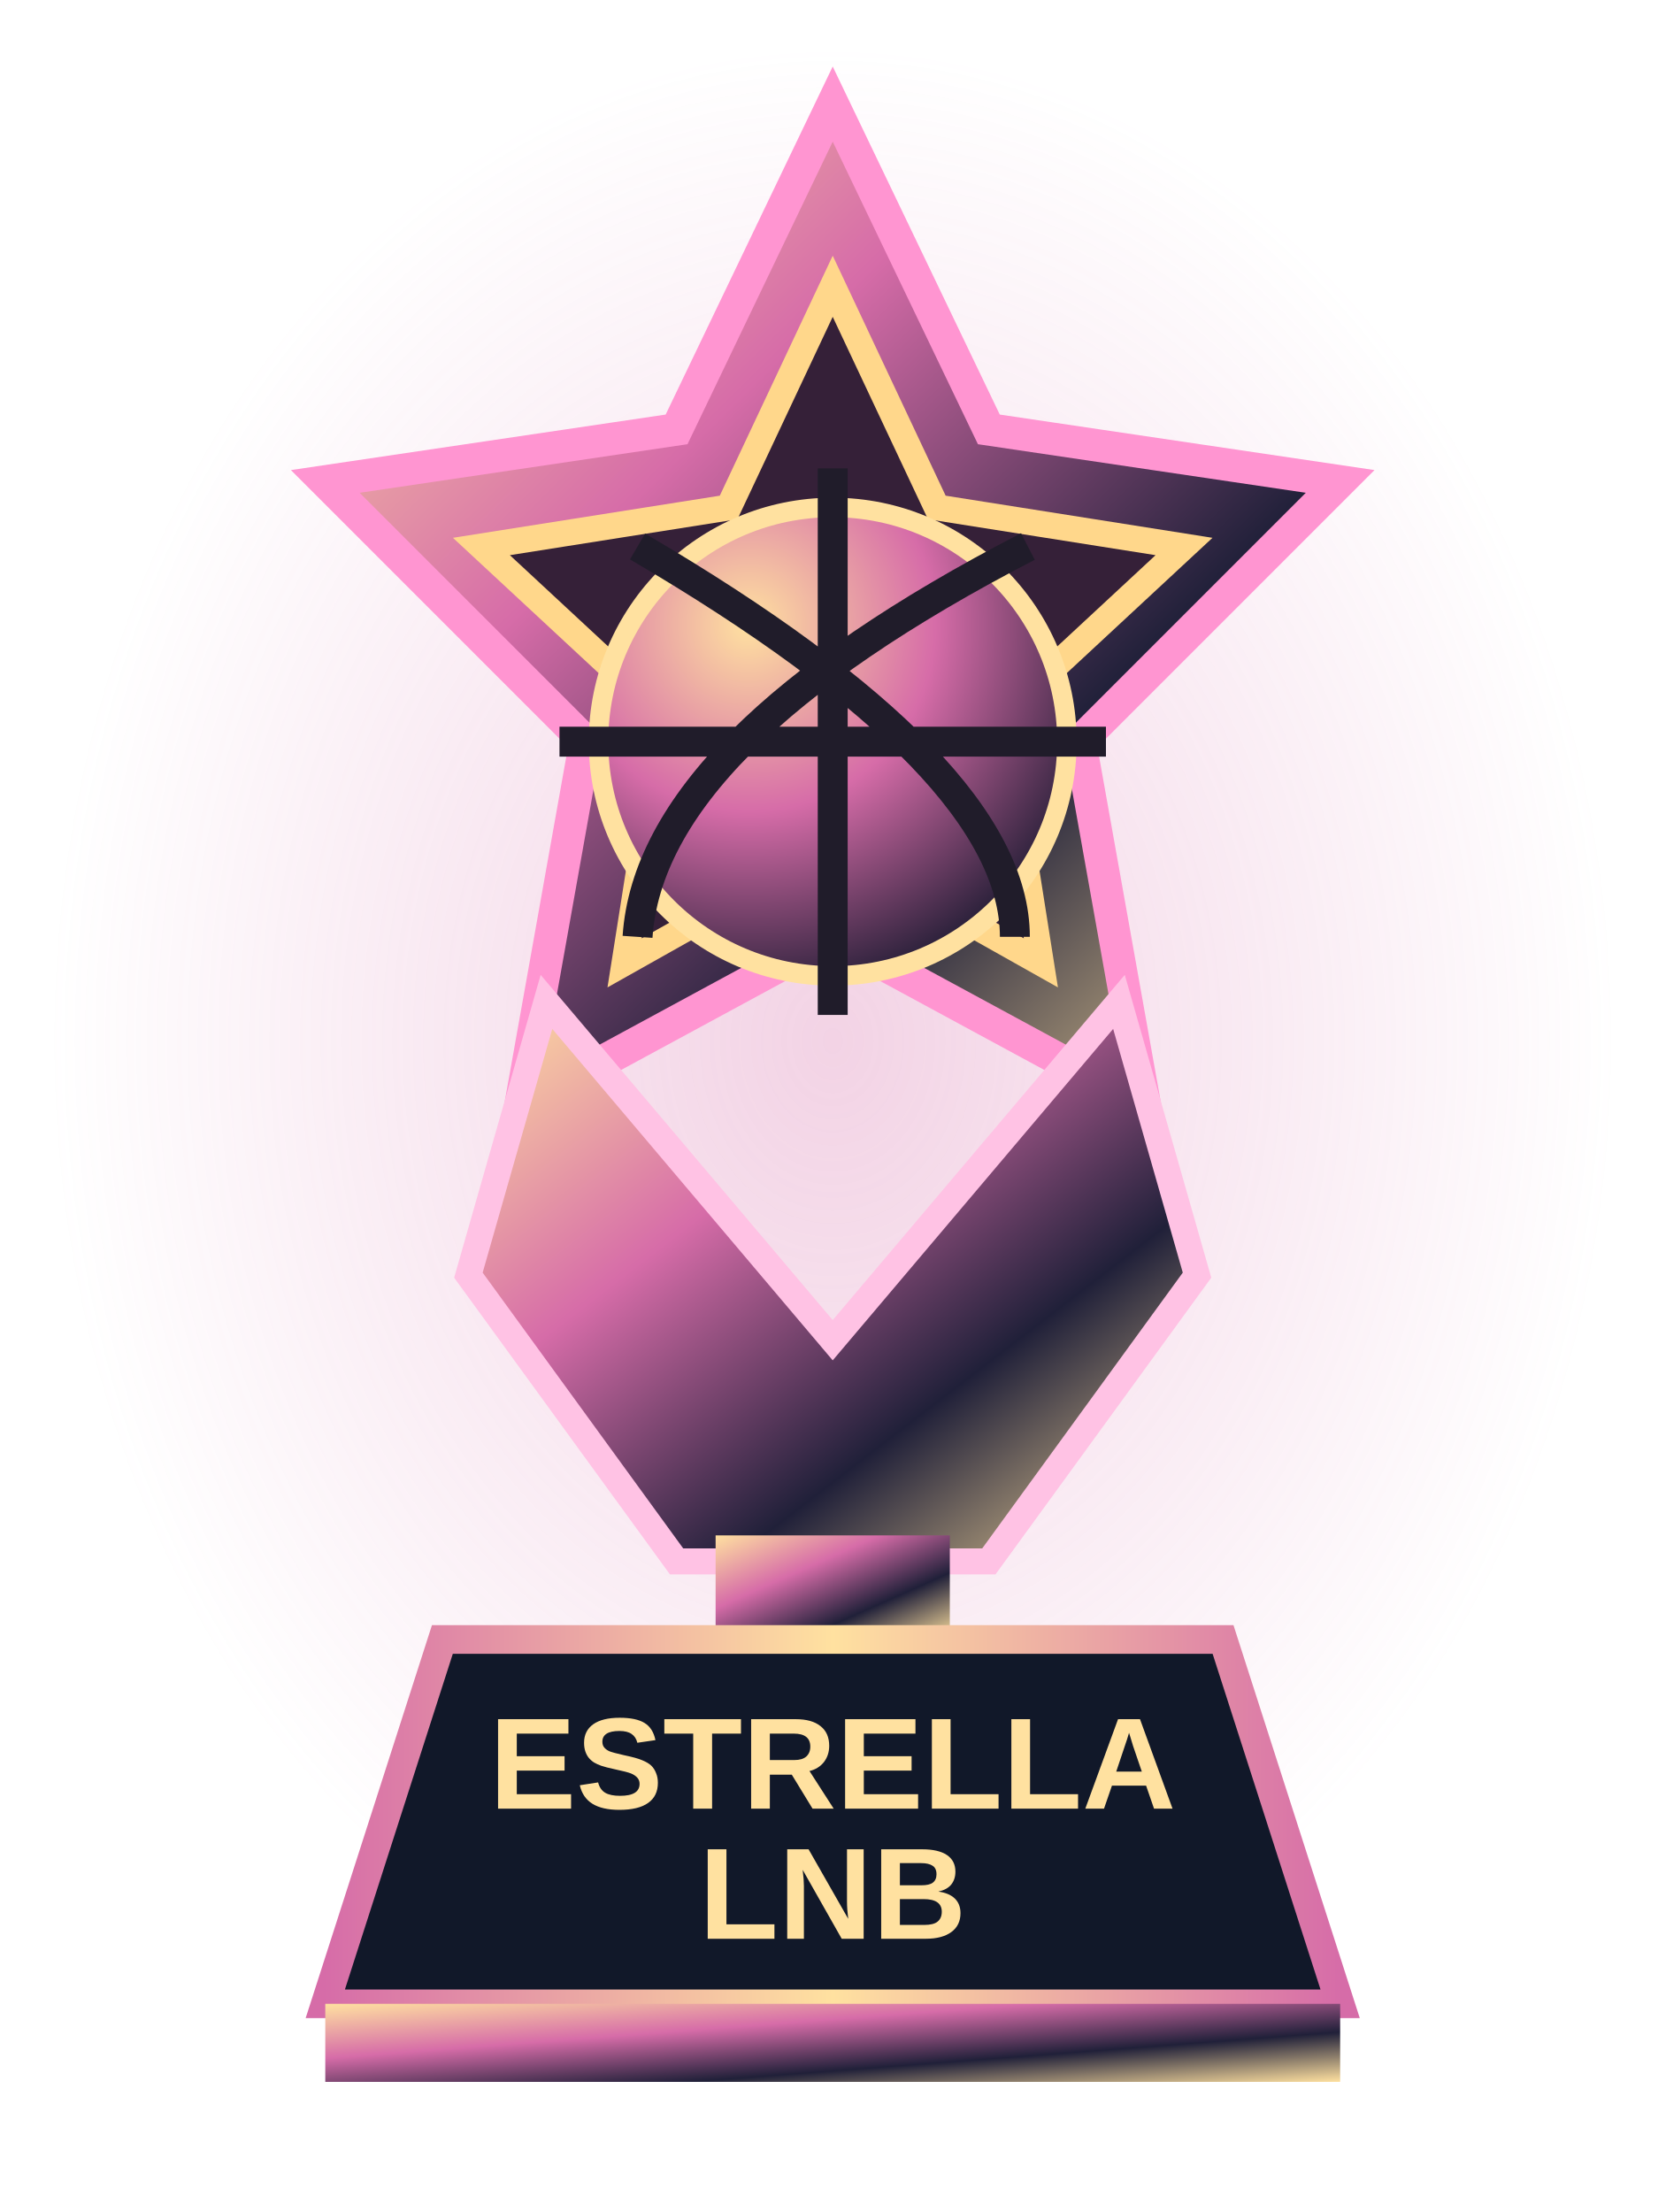
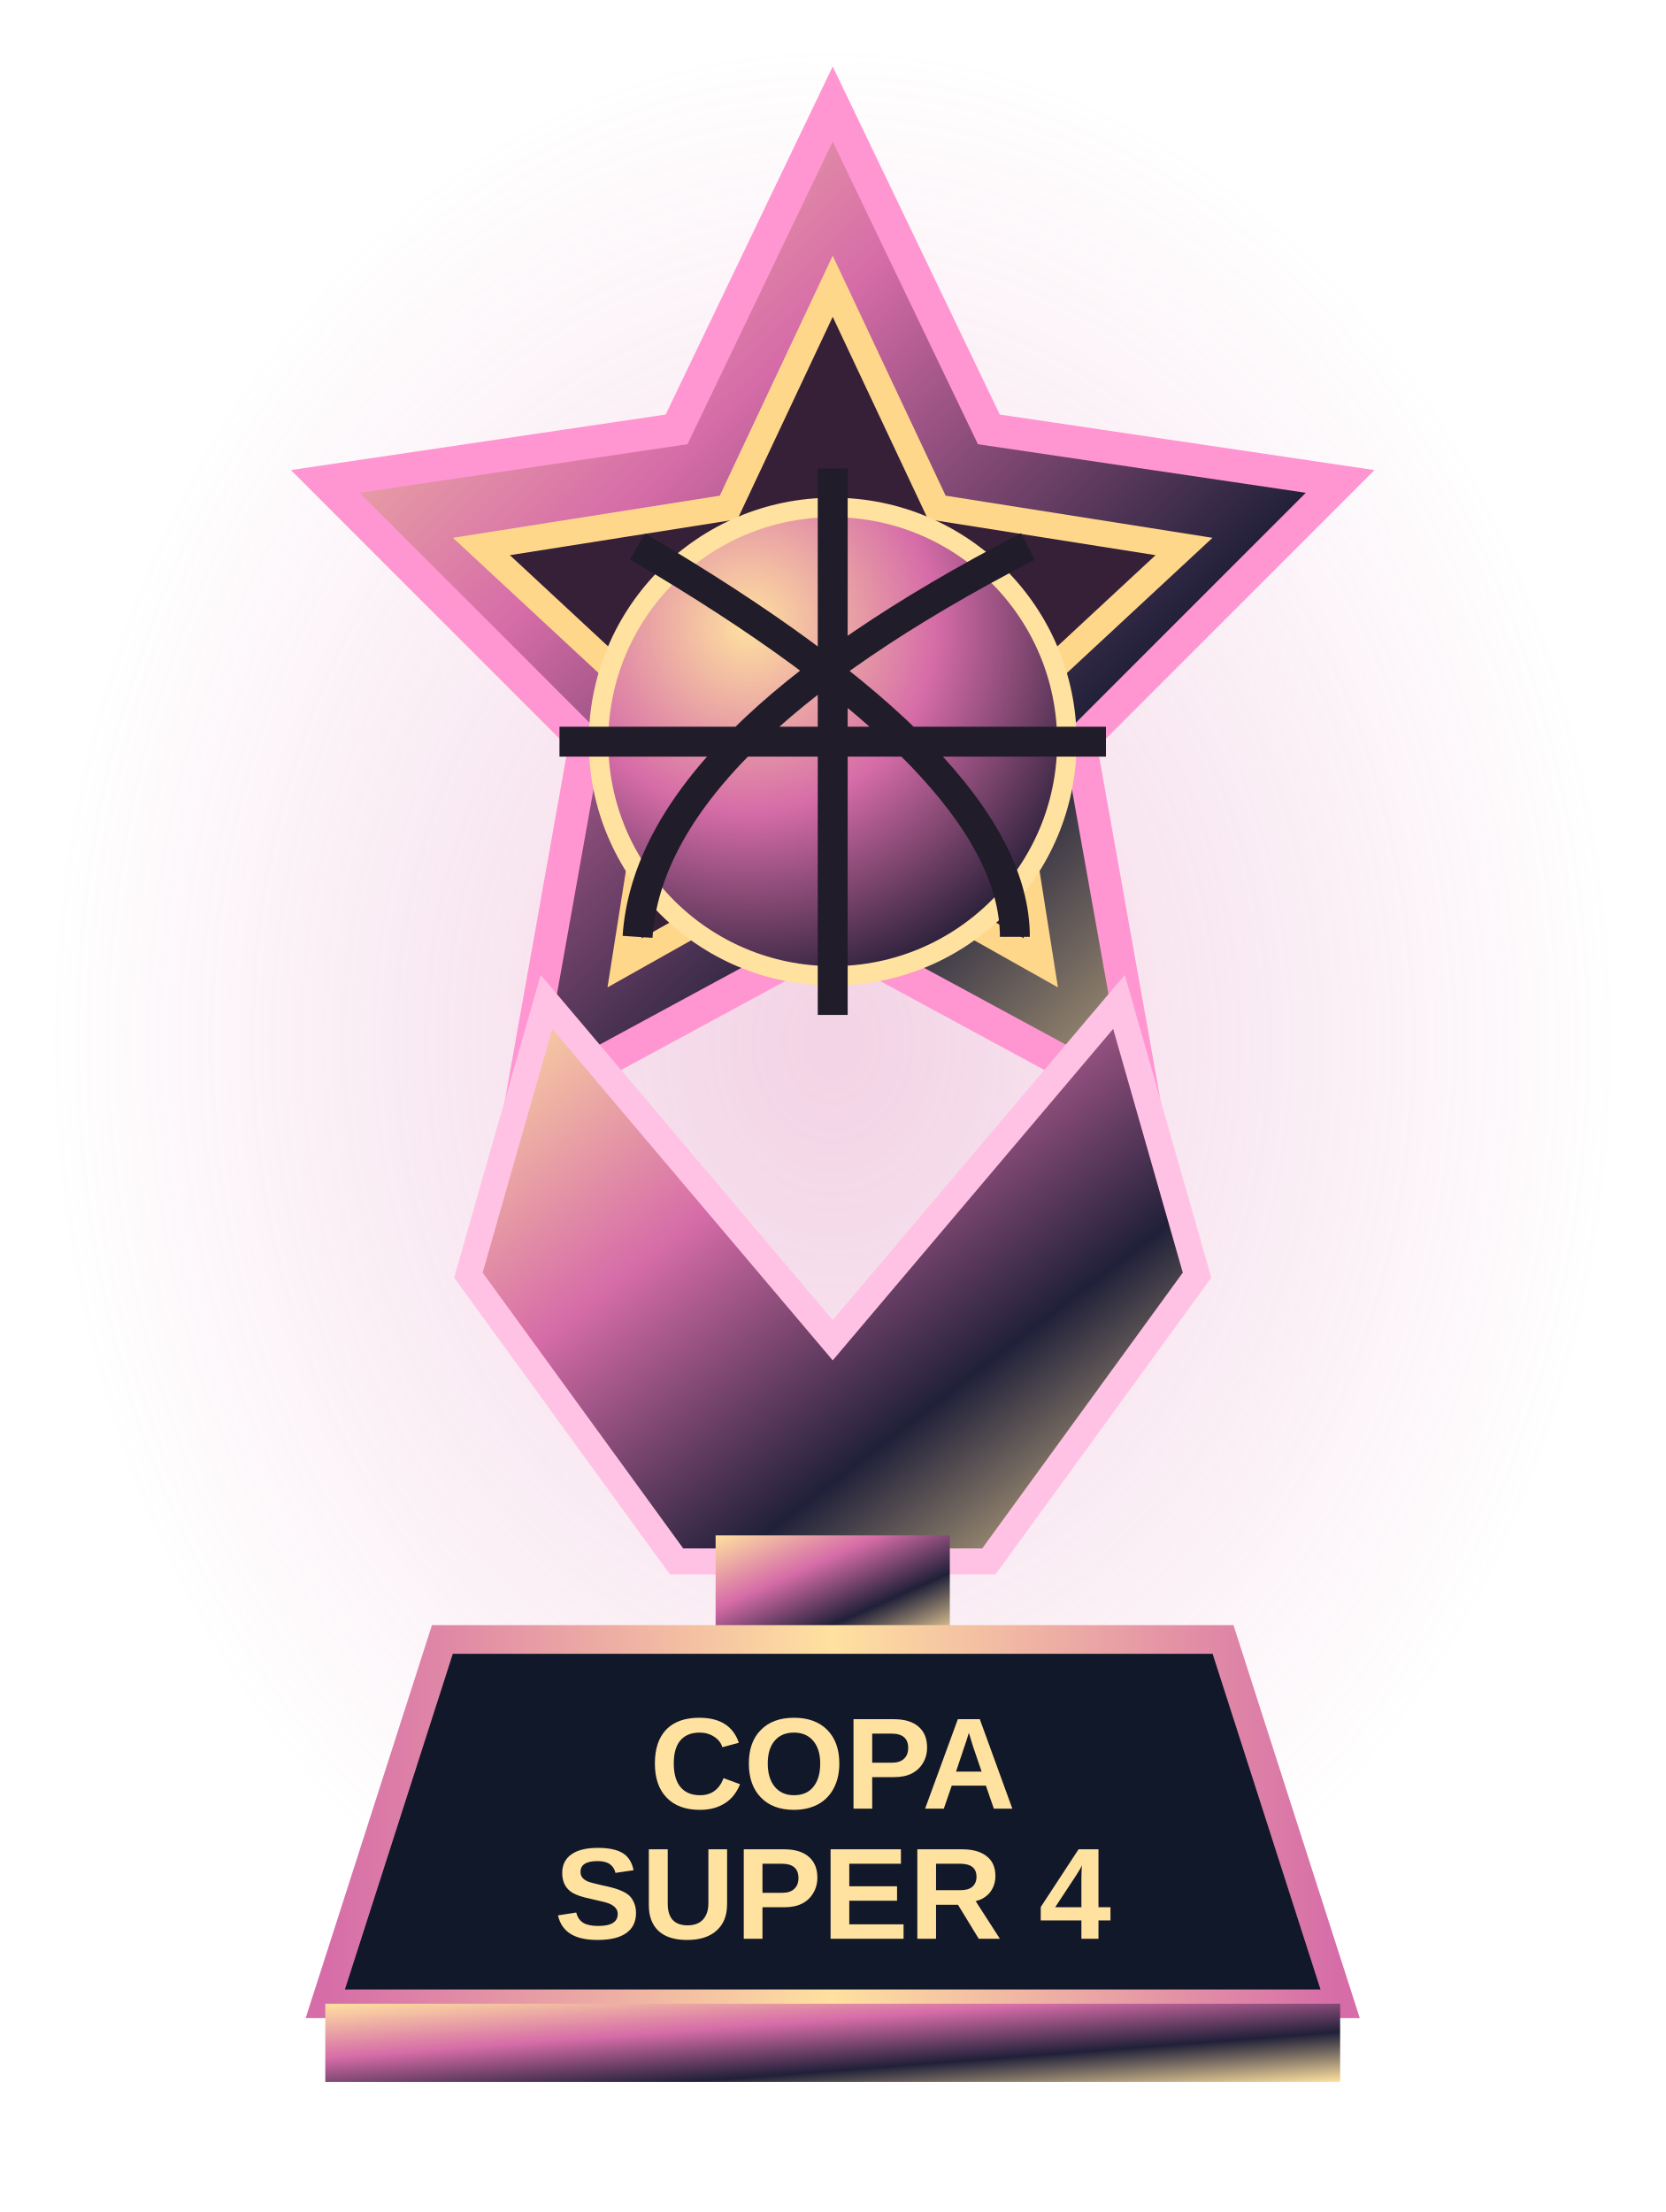
<svg xmlns="http://www.w3.org/2000/svg" viewBox="0 0 128 170">
  <defs>
    <linearGradient id="metal" x1="0" y1="0" x2="1" y2="1">
      <stop stop-color="#ffe1a0" />
      <stop offset=".35" stop-color="#d66ca8" />
      <stop offset=".68" stop-color="#202039" />
      <stop offset="1" stop-color="#ffe1a0" />
    </linearGradient>
    <linearGradient id="shine" x1="0" y1="0" x2="1" y2="0">
      <stop stop-color="#d66ca8" />
      <stop offset=".5" stop-color="#ffe1a0" />
      <stop offset="1" stop-color="#d66ca8" />
    </linearGradient>
    <radialGradient id="ball" cx=".32" cy=".25" r=".8">
      <stop stop-color="#ffe1a0" />
      <stop offset=".5" stop-color="#d66ca8" />
      <stop offset="1" stop-color="#292039" />
    </radialGradient>
    <radialGradient id="glow">
      <stop stop-color="#d66ca8" stop-opacity=".3" />
      <stop offset="1" stop-color="#d66ca8" stop-opacity="0" />
    </radialGradient>
  </defs>
  <ellipse cx="64" cy="80" rx="60" ry="76" fill="url(#glow)" />
  <path d="m64 8 12 25 27 4-20 20 5 28-24-13-24 13 5-28-20-20 27-4z" fill="url(#metal)" stroke="#ff95d1" stroke-width="2.5" />
  <path d="m64 22 8 17 19 3-14 13 3 19-16-9-16 9 3-19-14-13 19-3z" fill="#352038" stroke="#ffd78b" stroke-width="2" />
  <path d="M42 77 36 98l16 22h24l16-22-6-21-22 26Z" fill="url(#metal)" stroke="#ffc2e4" stroke-width="2" />
  <circle cx="64" cy="57" r="18" fill="url(#ball)" stroke="#ffe1a0" stroke-width="1.5" />
  <g fill="none" stroke="#201c2a" stroke-width="2.3">
    <path d="M43 49h42M64 28v42M49 34q29 17 29 30M79 34Q50 49 49 64" transform="translate(0 8)" />
  </g>
  <path d="M55 118h18v8H55Z" fill="url(#metal)" />
  <path d="M34 126h60l9 28H25Z" fill="#111829" stroke="url(#shine)" stroke-width="2.2" />
  <path d="M25 154h78v6H25Z" fill="url(#metal)" />
-   <text x="64" y="139" text-anchor="middle" font-family="Arial,Helvetica,sans-serif" font-size="10" font-weight="900" fill="#ffe1a0">ESTRELLA</text>
-   <text x="64" y="149" text-anchor="middle" font-family="Arial,Helvetica,sans-serif" font-size="10" font-weight="900" fill="#ffe1a0">LNB</text>
+   <text x="64" y="139" text-anchor="middle" font-family="Arial,Helvetica,sans-serif" font-size="10" font-weight="900" fill="#ffe1a0">COPA</text>
+   <text x="64" y="149" text-anchor="middle" font-family="Arial,Helvetica,sans-serif" font-size="10" font-weight="900" fill="#ffe1a0">SUPER 4</text>
</svg>
